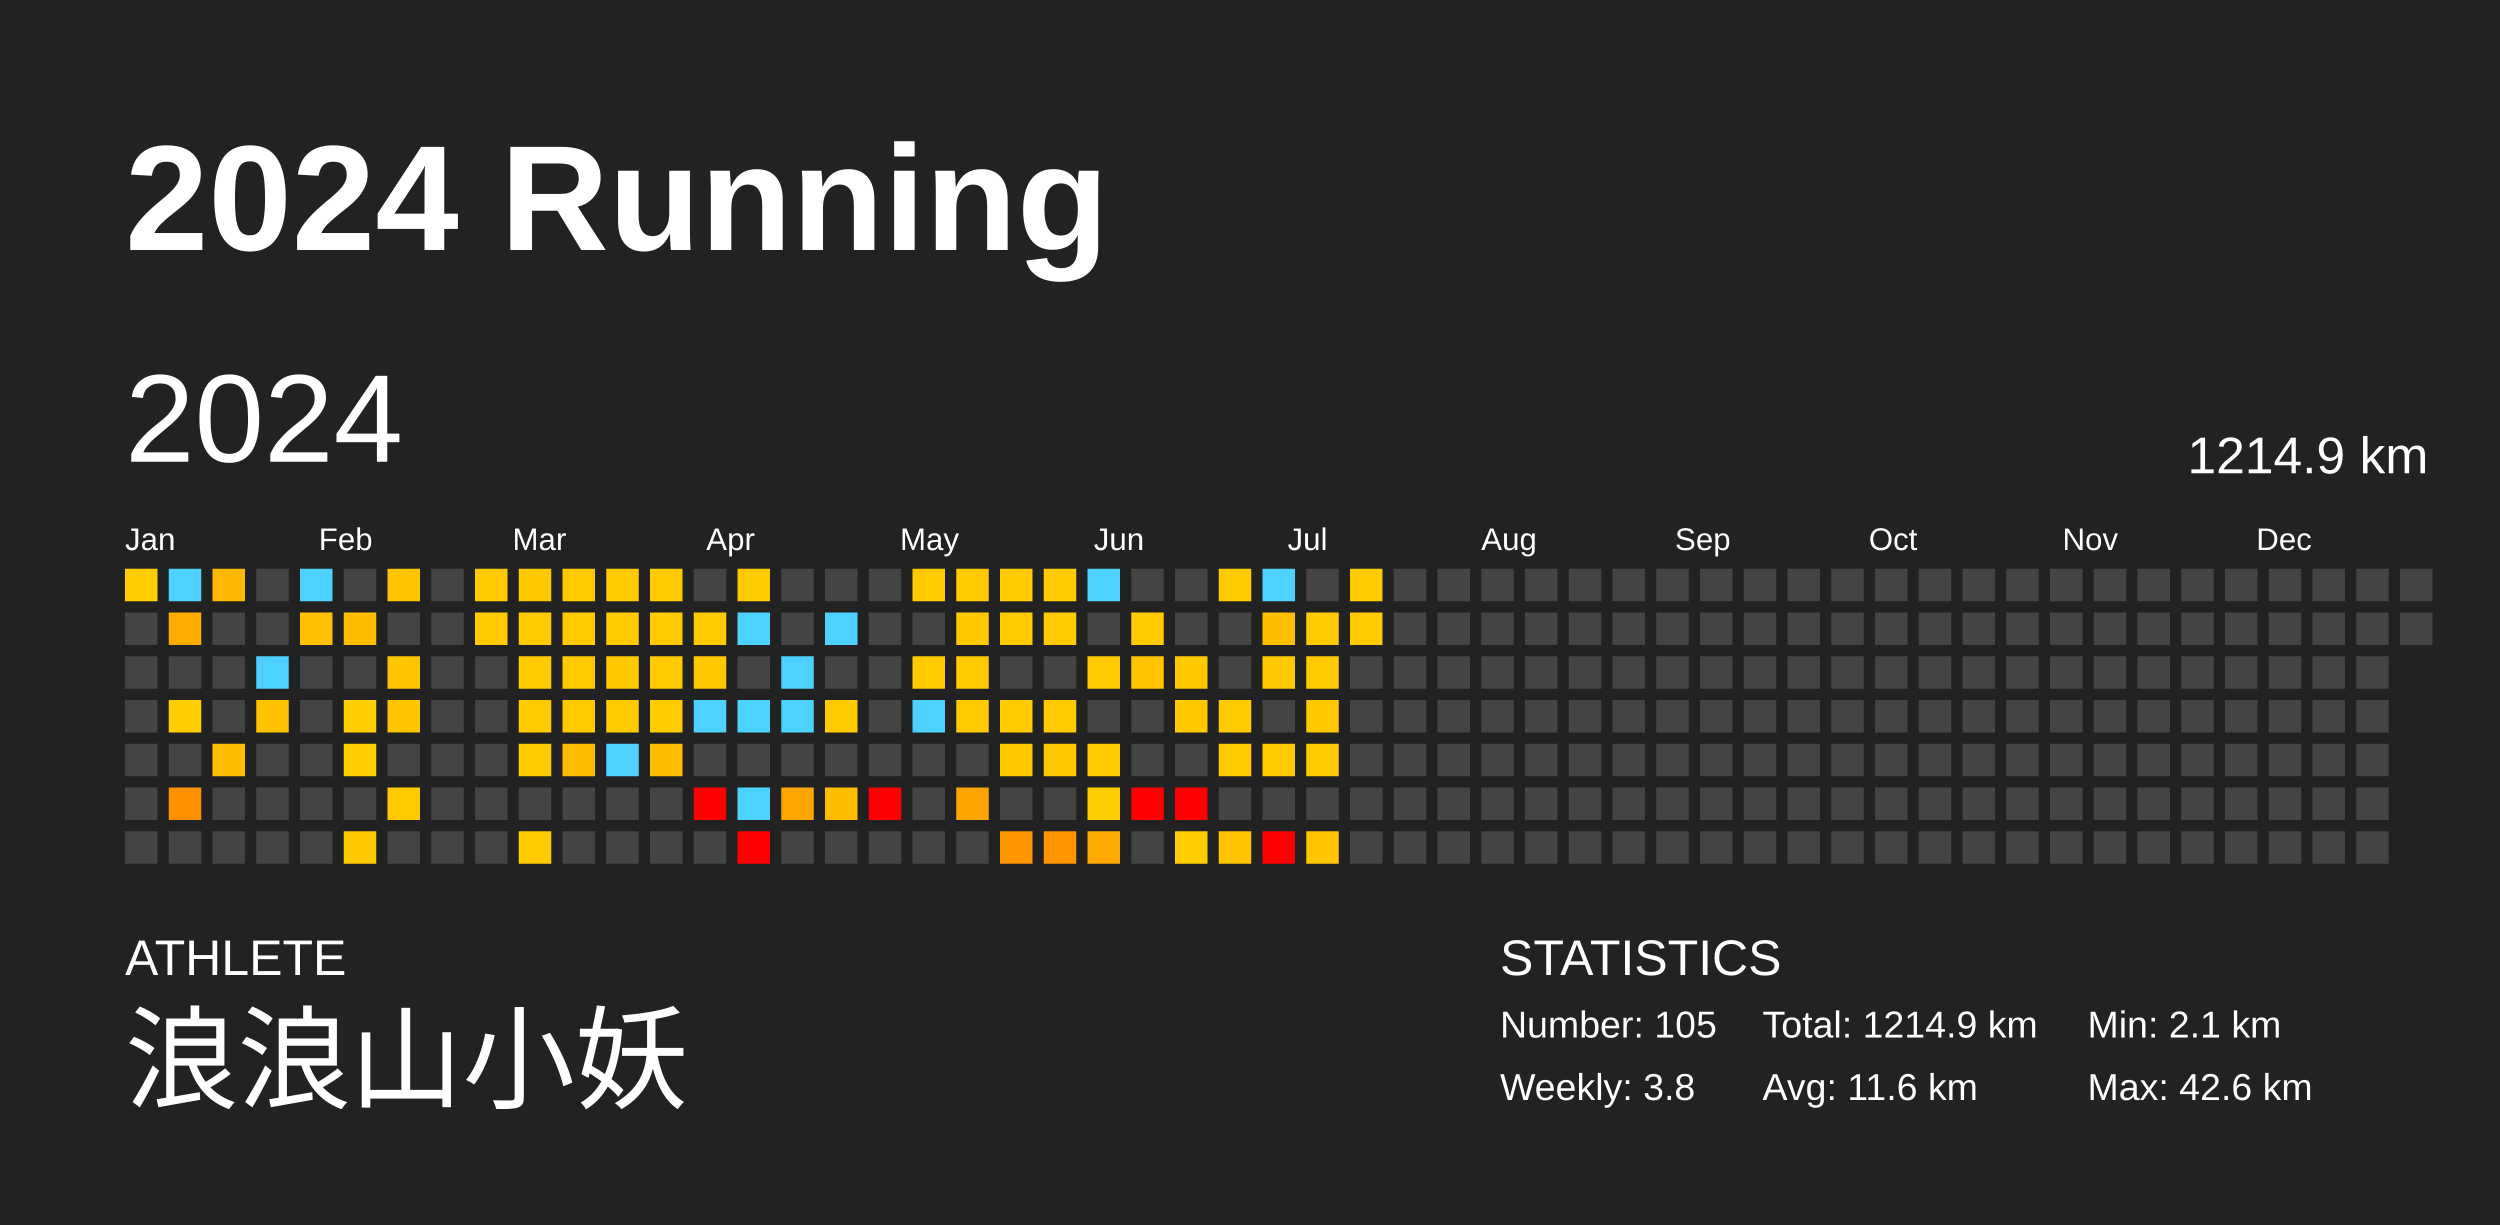
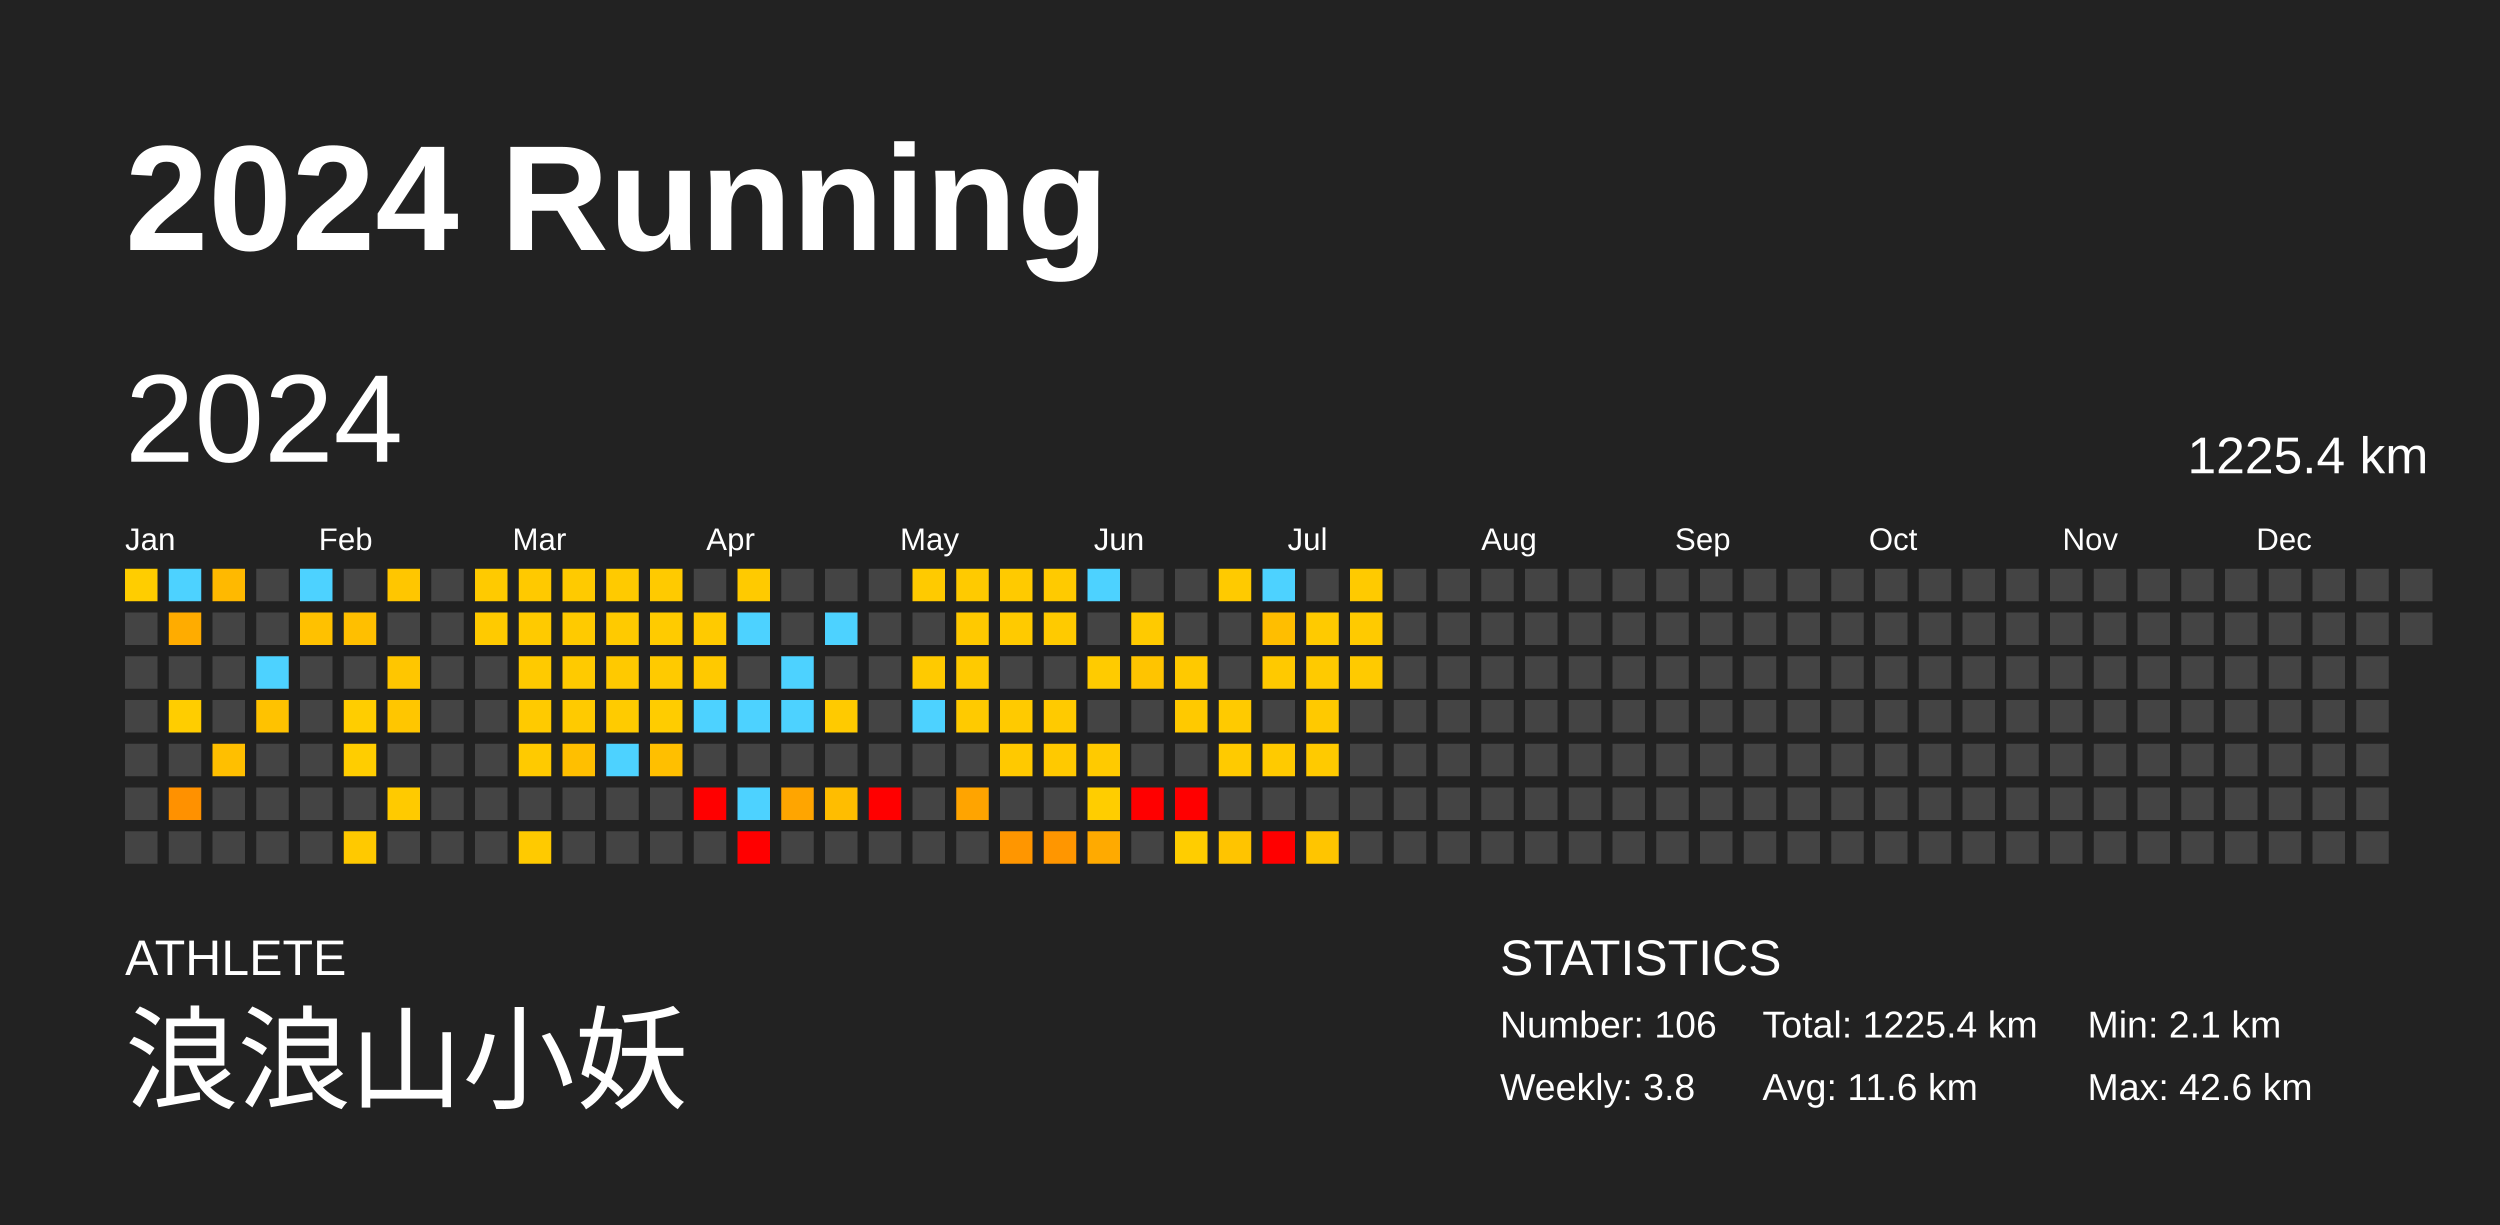
<svg xmlns="http://www.w3.org/2000/svg" baseProfile="full" height="98mm" version="1.1" viewBox="0,0,200,98" width="200mm">
  <defs />
  <rect fill="#222222" height="98" width="200" x="0" y="0" />
  <text fill="#FFFFFF" style="font-size:12px; font-family:Arial; font-weight:bold;" x="10" y="20">2024 Running</text>
  <text fill="#FFFFFF" style="font-size:4px; font-family:Arial" x="10" y="78">ATHLETE</text>
  <text fill="#FFFFFF" style="font-size:9px; font-family:Arial" x="10" y="88">浪浪山小妖</text>
  <text fill="#FFFFFF" style="font-size:4px; font-family:Arial" x="120" y="78">STATISTICS</text>
-   <text fill="#FFFFFF" style="font-size:3px; font-family:Arial" x="120" y="83">Number: 105</text>
+   <text fill="#FFFFFF" style="font-size:3px; font-family:Arial" x="120" y="83">Number: 106</text>
  <text fill="#FFFFFF" style="font-size:3px; font-family:Arial" x="120" y="88">Weekly: 3.8</text>
-   <text fill="#FFFFFF" style="font-size:3px; font-family:Arial" x="141" y="83">Total: 1214.9 km</text>
+   <text fill="#FFFFFF" style="font-size:3px; font-family:Arial" x="141" y="83">Total: 1225.4 km</text>
  <text fill="#FFFFFF" style="font-size:3px; font-family:Arial" x="141" y="88">Avg: 11.6 km</text>
  <text fill="#FFFFFF" style="font-size:3px; font-family:Arial" x="167" y="83">Min: 2.1 km</text>
  <text fill="#FFFFFF" style="font-size:3px; font-family:Arial" x="167" y="88">Max: 42.6 km</text>
  <text dominant-baseline="hanging" fill="#FFFFFF" style="font-size:10.0px; font-family:Arial;" x="10" y="30">2024</text>
-   <text dominant-baseline="hanging" fill="#FFFFFF" style="font-size:4.125px; font-family:Arial;" x="175" y="35">1214.9 km</text>
+   <text dominant-baseline="hanging" fill="#FFFFFF" style="font-size:4.125px; font-family:Arial;" x="175" y="35">1225.4 km</text>
  <text fill="#FFFFFF" style="font-size:2.5px; font-family:Arial" x="10.0" y="44">Jan</text>
  <text fill="#FFFFFF" style="font-size:2.5px; font-family:Arial" x="25.5" y="44">Feb</text>
  <text fill="#FFFFFF" style="font-size:2.5px; font-family:Arial" x="41.0" y="44">Mar</text>
  <text fill="#FFFFFF" style="font-size:2.5px; font-family:Arial" x="56.5" y="44">Apr</text>
  <text fill="#FFFFFF" style="font-size:2.5px; font-family:Arial" x="72.0" y="44">May</text>
  <text fill="#FFFFFF" style="font-size:2.5px; font-family:Arial" x="87.5" y="44">Jun</text>
  <text fill="#FFFFFF" style="font-size:2.5px; font-family:Arial" x="103.0" y="44">Jul</text>
  <text fill="#FFFFFF" style="font-size:2.5px; font-family:Arial" x="118.5" y="44">Aug</text>
  <text fill="#FFFFFF" style="font-size:2.5px; font-family:Arial" x="134.0" y="44">Sep</text>
  <text fill="#FFFFFF" style="font-size:2.5px; font-family:Arial" x="149.5" y="44">Oct</text>
  <text fill="#FFFFFF" style="font-size:2.5px; font-family:Arial" x="165.0" y="44">Nov</text>
  <text fill="#FFFFFF" style="font-size:2.5px; font-family:Arial" x="180.5" y="44">Dec</text>
  <rect fill="#ffcd00" height="2.6" width="2.6" x="10.0" y="45.5" />
  <rect fill="#444444" height="2.6" width="2.6" x="10.0" y="49.0" />
  <rect fill="#444444" height="2.6" width="2.6" x="10.0" y="52.5" />
  <rect fill="#444444" height="2.6" width="2.6" x="10.0" y="56.0" />
  <rect fill="#444444" height="2.6" width="2.6" x="10.0" y="59.5" />
  <rect fill="#444444" height="2.6" width="2.6" x="10.0" y="63.0" />
  <rect fill="#444444" height="2.6" width="2.6" x="10.0" y="66.5" />
  <rect fill="#4dd2ff" height="2.6" width="2.6" x="13.5" y="45.5" />
  <rect fill="#ffac00" height="2.6" width="2.6" x="13.5" y="49.0" />
  <rect fill="#444444" height="2.6" width="2.6" x="13.5" y="52.5" />
  <rect fill="#ffcd00" height="2.6" width="2.6" x="13.5" y="56.0" />
  <rect fill="#444444" height="2.6" width="2.6" x="13.5" y="59.5" />
  <rect fill="#ff9100" height="2.6" width="2.6" x="13.5" y="63.0" />
  <rect fill="#444444" height="2.6" width="2.6" x="13.5" y="66.5" />
  <rect fill="#ffb900" height="2.6" width="2.6" x="17.0" y="45.5" />
  <rect fill="#444444" height="2.6" width="2.6" x="17.0" y="49.0" />
  <rect fill="#444444" height="2.6" width="2.6" x="17.0" y="52.5" />
  <rect fill="#444444" height="2.6" width="2.6" x="17.0" y="56.0" />
  <rect fill="#ffbf00" height="2.6" width="2.6" x="17.0" y="59.5" />
  <rect fill="#444444" height="2.6" width="2.6" x="17.0" y="63.0" />
  <rect fill="#444444" height="2.6" width="2.6" x="17.0" y="66.5" />
  <rect fill="#444444" height="2.6" width="2.6" x="20.5" y="45.5" />
  <rect fill="#444444" height="2.6" width="2.6" x="20.5" y="49.0" />
  <rect fill="#4dd2ff" height="2.6" width="2.6" x="20.5" y="52.5" />
  <rect fill="#ffc200" height="2.6" width="2.6" x="20.5" y="56.0" />
  <rect fill="#444444" height="2.6" width="2.6" x="20.5" y="59.5" />
  <rect fill="#444444" height="2.6" width="2.6" x="20.5" y="63.0" />
  <rect fill="#444444" height="2.6" width="2.6" x="20.5" y="66.5" />
  <rect fill="#4dd2ff" height="2.6" width="2.6" x="24.0" y="45.5" />
  <rect fill="#ffc100" height="2.6" width="2.6" x="24.0" y="49.0" />
  <rect fill="#444444" height="2.6" width="2.6" x="24.0" y="52.5" />
  <rect fill="#444444" height="2.6" width="2.6" x="24.0" y="56.0" />
  <rect fill="#444444" height="2.6" width="2.6" x="24.0" y="59.5" />
  <rect fill="#444444" height="2.6" width="2.6" x="24.0" y="63.0" />
  <rect fill="#444444" height="2.6" width="2.6" x="24.0" y="66.5" />
  <rect fill="#444444" height="2.6" width="2.6" x="27.5" y="45.5" />
  <rect fill="#ffbf00" height="2.6" width="2.6" x="27.5" y="49.0" />
  <rect fill="#444444" height="2.6" width="2.6" x="27.5" y="52.5" />
  <rect fill="#ffcd00" height="2.6" width="2.6" x="27.5" y="56.0" />
  <rect fill="#ffcd00" height="2.6" width="2.6" x="27.5" y="59.5" />
  <rect fill="#444444" height="2.6" width="2.6" x="27.5" y="63.0" />
  <rect fill="#ffc900" height="2.6" width="2.6" x="27.5" y="66.5" />
  <rect fill="#ffc600" height="2.6" width="2.6" x="31.0" y="45.5" />
  <rect fill="#444444" height="2.6" width="2.6" x="31.0" y="49.0" />
  <rect fill="#ffc600" height="2.6" width="2.6" x="31.0" y="52.5" />
  <rect fill="#ffc600" height="2.6" width="2.6" x="31.0" y="56.0" />
  <rect fill="#444444" height="2.6" width="2.6" x="31.0" y="59.5" />
  <rect fill="#ffca00" height="2.6" width="2.6" x="31.0" y="63.0" />
  <rect fill="#444444" height="2.6" width="2.6" x="31.0" y="66.5" />
  <rect fill="#444444" height="2.6" width="2.6" x="34.5" y="45.5" />
  <rect fill="#444444" height="2.6" width="2.6" x="34.5" y="49.0" />
  <rect fill="#444444" height="2.6" width="2.6" x="34.5" y="52.5" />
  <rect fill="#444444" height="2.6" width="2.6" x="34.5" y="56.0" />
  <rect fill="#444444" height="2.6" width="2.6" x="34.5" y="59.5" />
  <rect fill="#444444" height="2.6" width="2.6" x="34.5" y="63.0" />
  <rect fill="#444444" height="2.6" width="2.6" x="34.5" y="66.5" />
  <rect fill="#ffca00" height="2.6" width="2.6" x="38.0" y="45.5" />
  <rect fill="#ffca00" height="2.6" width="2.6" x="38.0" y="49.0" />
  <rect fill="#444444" height="2.6" width="2.6" x="38.0" y="52.5" />
  <rect fill="#444444" height="2.6" width="2.6" x="38.0" y="56.0" />
  <rect fill="#444444" height="2.6" width="2.6" x="38.0" y="59.5" />
  <rect fill="#444444" height="2.6" width="2.6" x="38.0" y="63.0" />
  <rect fill="#444444" height="2.6" width="2.6" x="38.0" y="66.5" />
  <rect fill="#ffc900" height="2.6" width="2.6" x="41.5" y="45.5" />
  <rect fill="#ffca00" height="2.6" width="2.6" x="41.5" y="49.0" />
  <rect fill="#ffca00" height="2.6" width="2.6" x="41.5" y="52.5" />
  <rect fill="#ffca00" height="2.6" width="2.6" x="41.5" y="56.0" />
  <rect fill="#ffca00" height="2.6" width="2.6" x="41.5" y="59.5" />
  <rect fill="#444444" height="2.6" width="2.6" x="41.5" y="63.0" />
  <rect fill="#ffca00" height="2.6" width="2.6" x="41.5" y="66.5" />
  <rect fill="#ffca00" height="2.6" width="2.6" x="45.0" y="45.5" />
  <rect fill="#ffca00" height="2.6" width="2.6" x="45.0" y="49.0" />
  <rect fill="#ffca00" height="2.6" width="2.6" x="45.0" y="52.5" />
  <rect fill="#ffca00" height="2.6" width="2.6" x="45.0" y="56.0" />
  <rect fill="#ffbf00" height="2.6" width="2.6" x="45.0" y="59.5" />
  <rect fill="#444444" height="2.6" width="2.6" x="45.0" y="63.0" />
  <rect fill="#444444" height="2.6" width="2.6" x="45.0" y="66.5" />
  <rect fill="#ffca00" height="2.6" width="2.6" x="48.5" y="45.5" />
  <rect fill="#ffca00" height="2.6" width="2.6" x="48.5" y="49.0" />
  <rect fill="#ffc900" height="2.6" width="2.6" x="48.5" y="52.5" />
  <rect fill="#ffcb00" height="2.6" width="2.6" x="48.5" y="56.0" />
  <rect fill="#4dd2ff" height="2.6" width="2.6" x="48.5" y="59.5" />
  <rect fill="#444444" height="2.6" width="2.6" x="48.5" y="63.0" />
  <rect fill="#444444" height="2.6" width="2.6" x="48.5" y="66.5" />
  <rect fill="#ffca00" height="2.6" width="2.6" x="52.0" y="45.5" />
  <rect fill="#ffcb00" height="2.6" width="2.6" x="52.0" y="49.0" />
  <rect fill="#ffca00" height="2.6" width="2.6" x="52.0" y="52.5" />
  <rect fill="#ffcc00" height="2.6" width="2.6" x="52.0" y="56.0" />
  <rect fill="#ffbf00" height="2.6" width="2.6" x="52.0" y="59.5" />
  <rect fill="#444444" height="2.6" width="2.6" x="52.0" y="63.0" />
  <rect fill="#444444" height="2.6" width="2.6" x="52.0" y="66.5" />
  <rect fill="#444444" height="2.6" width="2.6" x="55.5" y="45.5" />
  <rect fill="#ffca00" height="2.6" width="2.6" x="55.5" y="49.0" />
  <rect fill="#ffc900" height="2.6" width="2.6" x="55.5" y="52.5" />
  <rect fill="#4dd2ff" height="2.6" width="2.6" x="55.5" y="56.0" />
  <rect fill="#444444" height="2.6" width="2.6" x="55.5" y="59.5" />
  <rect fill="red" height="2.6" width="2.6" x="55.5" y="63.0" />
  <rect fill="#444444" height="2.6" width="2.6" x="55.5" y="66.5" />
  <rect fill="#ffca00" height="2.6" width="2.6" x="59.0" y="45.5" />
  <rect fill="#4dd2ff" height="2.6" width="2.6" x="59.0" y="49.0" />
  <rect fill="#444444" height="2.6" width="2.6" x="59.0" y="52.5" />
  <rect fill="#4dd2ff" height="2.6" width="2.6" x="59.0" y="56.0" />
  <rect fill="#444444" height="2.6" width="2.6" x="59.0" y="59.5" />
  <rect fill="#4dd2ff" height="2.6" width="2.6" x="59.0" y="63.0" />
  <rect fill="red" height="2.6" width="2.6" x="59.0" y="66.5" />
  <rect fill="#444444" height="2.6" width="2.6" x="62.5" y="45.5" />
  <rect fill="#444444" height="2.6" width="2.6" x="62.5" y="49.0" />
  <rect fill="#4dd2ff" height="2.6" width="2.6" x="62.5" y="52.5" />
  <rect fill="#4dd2ff" height="2.6" width="2.6" x="62.5" y="56.0" />
  <rect fill="#444444" height="2.6" width="2.6" x="62.5" y="59.5" />
  <rect fill="#ffa500" height="2.6" width="2.6" x="62.5" y="63.0" />
  <rect fill="#444444" height="2.6" width="2.6" x="62.5" y="66.5" />
  <rect fill="#444444" height="2.6" width="2.6" x="66.0" y="45.5" />
  <rect fill="#4dd2ff" height="2.6" width="2.6" x="66.0" y="49.0" />
  <rect fill="#444444" height="2.6" width="2.6" x="66.0" y="52.5" />
  <rect fill="#ffca00" height="2.6" width="2.6" x="66.0" y="56.0" />
  <rect fill="#444444" height="2.6" width="2.6" x="66.0" y="59.5" />
  <rect fill="#ffbd00" height="2.6" width="2.6" x="66.0" y="63.0" />
  <rect fill="#444444" height="2.6" width="2.6" x="66.0" y="66.5" />
  <rect fill="#444444" height="2.6" width="2.6" x="69.5" y="45.5" />
  <rect fill="#444444" height="2.6" width="2.6" x="69.5" y="49.0" />
  <rect fill="#444444" height="2.6" width="2.6" x="69.5" y="52.5" />
  <rect fill="#444444" height="2.6" width="2.6" x="69.5" y="56.0" />
  <rect fill="#444444" height="2.6" width="2.6" x="69.5" y="59.5" />
  <rect fill="red" height="2.6" width="2.6" x="69.5" y="63.0" />
  <rect fill="#444444" height="2.6" width="2.6" x="69.5" y="66.5" />
  <rect fill="#ffca00" height="2.6" width="2.6" x="73.0" y="45.5" />
  <rect fill="#444444" height="2.6" width="2.6" x="73.0" y="49.0" />
  <rect fill="#ffca00" height="2.6" width="2.6" x="73.0" y="52.5" />
  <rect fill="#4dd2ff" height="2.6" width="2.6" x="73.0" y="56.0" />
  <rect fill="#444444" height="2.6" width="2.6" x="73.0" y="59.5" />
  <rect fill="#444444" height="2.6" width="2.6" x="73.0" y="63.0" />
  <rect fill="#444444" height="2.6" width="2.6" x="73.0" y="66.5" />
  <rect fill="#ffca00" height="2.6" width="2.6" x="76.5" y="45.5" />
  <rect fill="#ffc900" height="2.6" width="2.6" x="76.5" y="49.0" />
  <rect fill="#ffca00" height="2.6" width="2.6" x="76.5" y="52.5" />
  <rect fill="#ffca00" height="2.6" width="2.6" x="76.5" y="56.0" />
  <rect fill="#444444" height="2.6" width="2.6" x="76.5" y="59.5" />
  <rect fill="#ffa400" height="2.6" width="2.6" x="76.5" y="63.0" />
  <rect fill="#444444" height="2.6" width="2.6" x="76.5" y="66.5" />
  <rect fill="#ffca00" height="2.6" width="2.6" x="80.0" y="45.5" />
  <rect fill="#ffca00" height="2.6" width="2.6" x="80.0" y="49.0" />
  <rect fill="#444444" height="2.6" width="2.6" x="80.0" y="52.5" />
  <rect fill="#ffca00" height="2.6" width="2.6" x="80.0" y="56.0" />
  <rect fill="#ffc900" height="2.6" width="2.6" x="80.0" y="59.5" />
  <rect fill="#444444" height="2.6" width="2.6" x="80.0" y="63.0" />
  <rect fill="#ff9600" height="2.6" width="2.6" x="80.0" y="66.5" />
  <rect fill="#ffca00" height="2.6" width="2.6" x="83.5" y="45.5" />
  <rect fill="#ffca00" height="2.6" width="2.6" x="83.5" y="49.0" />
  <rect fill="#444444" height="2.6" width="2.6" x="83.5" y="52.5" />
  <rect fill="#ffca00" height="2.6" width="2.6" x="83.5" y="56.0" />
  <rect fill="#ffc900" height="2.6" width="2.6" x="83.5" y="59.5" />
  <rect fill="#444444" height="2.6" width="2.6" x="83.5" y="63.0" />
  <rect fill="#ff9600" height="2.6" width="2.6" x="83.5" y="66.5" />
  <rect fill="#4dd2ff" height="2.6" width="2.6" x="87.0" y="45.5" />
  <rect fill="#444444" height="2.6" width="2.6" x="87.0" y="49.0" />
  <rect fill="#ffcb00" height="2.6" width="2.6" x="87.0" y="52.5" />
  <rect fill="#444444" height="2.6" width="2.6" x="87.0" y="56.0" />
  <rect fill="#ffca00" height="2.6" width="2.6" x="87.0" y="59.5" />
  <rect fill="#ffcd00" height="2.6" width="2.6" x="87.0" y="63.0" />
  <rect fill="#ffaa00" height="2.6" width="2.6" x="87.0" y="66.5" />
  <rect fill="#444444" height="2.6" width="2.6" x="90.5" y="45.5" />
  <rect fill="#ffca00" height="2.6" width="2.6" x="90.5" y="49.0" />
  <rect fill="#ffc400" height="2.6" width="2.6" x="90.5" y="52.5" />
  <rect fill="#444444" height="2.6" width="2.6" x="90.5" y="56.0" />
  <rect fill="#444444" height="2.6" width="2.6" x="90.5" y="59.5" />
  <rect fill="red" height="2.6" width="2.6" x="90.5" y="63.0" />
  <rect fill="#444444" height="2.6" width="2.6" x="90.5" y="66.5" />
  <rect fill="#444444" height="2.6" width="2.6" x="94.0" y="45.5" />
  <rect fill="#444444" height="2.6" width="2.6" x="94.0" y="49.0" />
  <rect fill="#ffc900" height="2.6" width="2.6" x="94.0" y="52.5" />
  <rect fill="#ffc900" height="2.6" width="2.6" x="94.0" y="56.0" />
  <rect fill="#444444" height="2.6" width="2.6" x="94.0" y="59.5" />
  <rect fill="red" height="2.6" width="2.6" x="94.0" y="63.0" />
  <rect fill="#ffcd00" height="2.6" width="2.6" x="94.0" y="66.5" />
  <rect fill="#ffca00" height="2.6" width="2.6" x="97.5" y="45.5" />
  <rect fill="#444444" height="2.6" width="2.6" x="97.5" y="49.0" />
  <rect fill="#444444" height="2.6" width="2.6" x="97.5" y="52.5" />
  <rect fill="#ffca00" height="2.6" width="2.6" x="97.5" y="56.0" />
  <rect fill="#ffca00" height="2.6" width="2.6" x="97.5" y="59.5" />
  <rect fill="#444444" height="2.6" width="2.6" x="97.5" y="63.0" />
  <rect fill="#ffc400" height="2.6" width="2.6" x="97.5" y="66.5" />
  <rect fill="#4dd2ff" height="2.6" width="2.6" x="101.0" y="45.5" />
  <rect fill="#ffbe00" height="2.6" width="2.6" x="101.0" y="49.0" />
  <rect fill="#ffc900" height="2.6" width="2.6" x="101.0" y="52.5" />
  <rect fill="#444444" height="2.6" width="2.6" x="101.0" y="56.0" />
  <rect fill="#ffca00" height="2.6" width="2.6" x="101.0" y="59.5" />
  <rect fill="#444444" height="2.6" width="2.6" x="101.0" y="63.0" />
  <rect fill="red" height="2.6" width="2.6" x="101.0" y="66.5" />
  <rect fill="#444444" height="2.6" width="2.6" x="104.5" y="45.5" />
  <rect fill="#ffca00" height="2.6" width="2.6" x="104.5" y="49.0" />
  <rect fill="#ffca00" height="2.6" width="2.6" x="104.5" y="52.5" />
  <rect fill="#ffc900" height="2.6" width="2.6" x="104.5" y="56.0" />
  <rect fill="#ffca00" height="2.6" width="2.6" x="104.5" y="59.5" />
  <rect fill="#444444" height="2.6" width="2.6" x="104.5" y="63.0" />
  <rect fill="#ffc500" height="2.6" width="2.6" x="104.5" y="66.5" />
  <rect fill="#ffca00" height="2.6" width="2.6" x="108.0" y="45.5" />
  <rect fill="#ffca00" height="2.6" width="2.6" x="108.0" y="49.0" />
-   <rect fill="#444444" height="2.6" width="2.6" x="108.0" y="52.5" />
+   <rect fill="#ffca00" height="2.6" width="2.6" x="108.0" y="52.5" />
  <rect fill="#444444" height="2.6" width="2.6" x="108.0" y="56.0" />
  <rect fill="#444444" height="2.6" width="2.6" x="108.0" y="59.5" />
  <rect fill="#444444" height="2.6" width="2.6" x="108.0" y="63.0" />
  <rect fill="#444444" height="2.6" width="2.6" x="108.0" y="66.5" />
  <rect fill="#444444" height="2.6" width="2.6" x="111.5" y="45.5" />
  <rect fill="#444444" height="2.6" width="2.6" x="111.5" y="49.0" />
  <rect fill="#444444" height="2.6" width="2.6" x="111.5" y="52.5" />
  <rect fill="#444444" height="2.6" width="2.6" x="111.5" y="56.0" />
  <rect fill="#444444" height="2.6" width="2.6" x="111.5" y="59.5" />
  <rect fill="#444444" height="2.6" width="2.6" x="111.5" y="63.0" />
  <rect fill="#444444" height="2.6" width="2.6" x="111.5" y="66.5" />
  <rect fill="#444444" height="2.6" width="2.6" x="115.0" y="45.5" />
  <rect fill="#444444" height="2.6" width="2.6" x="115.0" y="49.0" />
  <rect fill="#444444" height="2.6" width="2.6" x="115.0" y="52.5" />
  <rect fill="#444444" height="2.6" width="2.6" x="115.0" y="56.0" />
  <rect fill="#444444" height="2.6" width="2.6" x="115.0" y="59.5" />
  <rect fill="#444444" height="2.6" width="2.6" x="115.0" y="63.0" />
  <rect fill="#444444" height="2.6" width="2.6" x="115.0" y="66.5" />
  <rect fill="#444444" height="2.6" width="2.6" x="118.5" y="45.5" />
  <rect fill="#444444" height="2.6" width="2.6" x="118.5" y="49.0" />
  <rect fill="#444444" height="2.6" width="2.6" x="118.5" y="52.5" />
  <rect fill="#444444" height="2.6" width="2.6" x="118.5" y="56.0" />
  <rect fill="#444444" height="2.6" width="2.6" x="118.5" y="59.5" />
  <rect fill="#444444" height="2.6" width="2.6" x="118.5" y="63.0" />
  <rect fill="#444444" height="2.6" width="2.6" x="118.5" y="66.5" />
  <rect fill="#444444" height="2.6" width="2.6" x="122.0" y="45.5" />
  <rect fill="#444444" height="2.6" width="2.6" x="122.0" y="49.0" />
  <rect fill="#444444" height="2.6" width="2.6" x="122.0" y="52.5" />
  <rect fill="#444444" height="2.6" width="2.6" x="122.0" y="56.0" />
  <rect fill="#444444" height="2.6" width="2.6" x="122.0" y="59.5" />
  <rect fill="#444444" height="2.6" width="2.6" x="122.0" y="63.0" />
  <rect fill="#444444" height="2.6" width="2.6" x="122.0" y="66.5" />
  <rect fill="#444444" height="2.6" width="2.6" x="125.5" y="45.5" />
  <rect fill="#444444" height="2.6" width="2.6" x="125.5" y="49.0" />
  <rect fill="#444444" height="2.6" width="2.6" x="125.5" y="52.5" />
  <rect fill="#444444" height="2.6" width="2.6" x="125.5" y="56.0" />
  <rect fill="#444444" height="2.6" width="2.6" x="125.5" y="59.5" />
  <rect fill="#444444" height="2.6" width="2.6" x="125.5" y="63.0" />
  <rect fill="#444444" height="2.6" width="2.6" x="125.5" y="66.5" />
  <rect fill="#444444" height="2.6" width="2.6" x="129.0" y="45.5" />
  <rect fill="#444444" height="2.6" width="2.6" x="129.0" y="49.0" />
  <rect fill="#444444" height="2.6" width="2.6" x="129.0" y="52.5" />
  <rect fill="#444444" height="2.6" width="2.6" x="129.0" y="56.0" />
  <rect fill="#444444" height="2.6" width="2.6" x="129.0" y="59.5" />
  <rect fill="#444444" height="2.6" width="2.6" x="129.0" y="63.0" />
  <rect fill="#444444" height="2.6" width="2.6" x="129.0" y="66.5" />
  <rect fill="#444444" height="2.6" width="2.6" x="132.5" y="45.5" />
  <rect fill="#444444" height="2.6" width="2.6" x="132.5" y="49.0" />
  <rect fill="#444444" height="2.6" width="2.6" x="132.5" y="52.5" />
  <rect fill="#444444" height="2.6" width="2.6" x="132.5" y="56.0" />
  <rect fill="#444444" height="2.6" width="2.6" x="132.5" y="59.5" />
  <rect fill="#444444" height="2.6" width="2.6" x="132.5" y="63.0" />
  <rect fill="#444444" height="2.6" width="2.6" x="132.5" y="66.5" />
  <rect fill="#444444" height="2.6" width="2.6" x="136.0" y="45.5" />
  <rect fill="#444444" height="2.6" width="2.6" x="136.0" y="49.0" />
  <rect fill="#444444" height="2.6" width="2.6" x="136.0" y="52.5" />
  <rect fill="#444444" height="2.6" width="2.6" x="136.0" y="56.0" />
  <rect fill="#444444" height="2.6" width="2.6" x="136.0" y="59.5" />
  <rect fill="#444444" height="2.6" width="2.6" x="136.0" y="63.0" />
  <rect fill="#444444" height="2.6" width="2.6" x="136.0" y="66.5" />
  <rect fill="#444444" height="2.6" width="2.6" x="139.5" y="45.5" />
  <rect fill="#444444" height="2.6" width="2.6" x="139.5" y="49.0" />
  <rect fill="#444444" height="2.6" width="2.6" x="139.5" y="52.5" />
  <rect fill="#444444" height="2.6" width="2.6" x="139.5" y="56.0" />
  <rect fill="#444444" height="2.6" width="2.6" x="139.5" y="59.5" />
  <rect fill="#444444" height="2.6" width="2.6" x="139.5" y="63.0" />
  <rect fill="#444444" height="2.6" width="2.6" x="139.5" y="66.5" />
  <rect fill="#444444" height="2.6" width="2.6" x="143.0" y="45.5" />
  <rect fill="#444444" height="2.6" width="2.6" x="143.0" y="49.0" />
  <rect fill="#444444" height="2.6" width="2.6" x="143.0" y="52.5" />
  <rect fill="#444444" height="2.6" width="2.6" x="143.0" y="56.0" />
  <rect fill="#444444" height="2.6" width="2.6" x="143.0" y="59.5" />
  <rect fill="#444444" height="2.6" width="2.6" x="143.0" y="63.0" />
  <rect fill="#444444" height="2.6" width="2.6" x="143.0" y="66.5" />
  <rect fill="#444444" height="2.6" width="2.6" x="146.5" y="45.5" />
  <rect fill="#444444" height="2.6" width="2.6" x="146.5" y="49.0" />
  <rect fill="#444444" height="2.6" width="2.6" x="146.5" y="52.5" />
  <rect fill="#444444" height="2.6" width="2.6" x="146.5" y="56.0" />
  <rect fill="#444444" height="2.6" width="2.6" x="146.5" y="59.5" />
  <rect fill="#444444" height="2.6" width="2.6" x="146.5" y="63.0" />
  <rect fill="#444444" height="2.6" width="2.6" x="146.5" y="66.5" />
  <rect fill="#444444" height="2.6" width="2.6" x="150.0" y="45.5" />
  <rect fill="#444444" height="2.6" width="2.6" x="150.0" y="49.0" />
  <rect fill="#444444" height="2.6" width="2.6" x="150.0" y="52.5" />
  <rect fill="#444444" height="2.6" width="2.6" x="150.0" y="56.0" />
  <rect fill="#444444" height="2.6" width="2.6" x="150.0" y="59.5" />
  <rect fill="#444444" height="2.6" width="2.6" x="150.0" y="63.0" />
  <rect fill="#444444" height="2.6" width="2.6" x="150.0" y="66.5" />
  <rect fill="#444444" height="2.6" width="2.6" x="153.5" y="45.5" />
  <rect fill="#444444" height="2.6" width="2.6" x="153.5" y="49.0" />
  <rect fill="#444444" height="2.6" width="2.6" x="153.5" y="52.5" />
  <rect fill="#444444" height="2.6" width="2.6" x="153.5" y="56.0" />
  <rect fill="#444444" height="2.6" width="2.6" x="153.5" y="59.5" />
  <rect fill="#444444" height="2.6" width="2.6" x="153.5" y="63.0" />
  <rect fill="#444444" height="2.6" width="2.6" x="153.5" y="66.5" />
  <rect fill="#444444" height="2.6" width="2.6" x="157.0" y="45.5" />
  <rect fill="#444444" height="2.6" width="2.6" x="157.0" y="49.0" />
  <rect fill="#444444" height="2.6" width="2.6" x="157.0" y="52.5" />
  <rect fill="#444444" height="2.6" width="2.6" x="157.0" y="56.0" />
  <rect fill="#444444" height="2.6" width="2.6" x="157.0" y="59.5" />
  <rect fill="#444444" height="2.6" width="2.6" x="157.0" y="63.0" />
  <rect fill="#444444" height="2.6" width="2.6" x="157.0" y="66.5" />
  <rect fill="#444444" height="2.6" width="2.6" x="160.5" y="45.5" />
  <rect fill="#444444" height="2.6" width="2.6" x="160.5" y="49.0" />
  <rect fill="#444444" height="2.6" width="2.6" x="160.5" y="52.5" />
  <rect fill="#444444" height="2.6" width="2.6" x="160.5" y="56.0" />
  <rect fill="#444444" height="2.6" width="2.6" x="160.5" y="59.5" />
  <rect fill="#444444" height="2.6" width="2.6" x="160.5" y="63.0" />
  <rect fill="#444444" height="2.6" width="2.6" x="160.5" y="66.5" />
  <rect fill="#444444" height="2.6" width="2.6" x="164.0" y="45.5" />
  <rect fill="#444444" height="2.6" width="2.6" x="164.0" y="49.0" />
  <rect fill="#444444" height="2.6" width="2.6" x="164.0" y="52.5" />
  <rect fill="#444444" height="2.6" width="2.6" x="164.0" y="56.0" />
  <rect fill="#444444" height="2.6" width="2.6" x="164.0" y="59.5" />
  <rect fill="#444444" height="2.6" width="2.6" x="164.0" y="63.0" />
  <rect fill="#444444" height="2.6" width="2.6" x="164.0" y="66.5" />
  <rect fill="#444444" height="2.6" width="2.6" x="167.5" y="45.5" />
  <rect fill="#444444" height="2.6" width="2.6" x="167.5" y="49.0" />
  <rect fill="#444444" height="2.6" width="2.6" x="167.5" y="52.5" />
  <rect fill="#444444" height="2.6" width="2.6" x="167.5" y="56.0" />
  <rect fill="#444444" height="2.6" width="2.6" x="167.5" y="59.5" />
  <rect fill="#444444" height="2.6" width="2.6" x="167.5" y="63.0" />
  <rect fill="#444444" height="2.6" width="2.6" x="167.5" y="66.5" />
  <rect fill="#444444" height="2.6" width="2.6" x="171.0" y="45.5" />
  <rect fill="#444444" height="2.6" width="2.6" x="171.0" y="49.0" />
  <rect fill="#444444" height="2.6" width="2.6" x="171.0" y="52.5" />
  <rect fill="#444444" height="2.6" width="2.6" x="171.0" y="56.0" />
  <rect fill="#444444" height="2.6" width="2.6" x="171.0" y="59.5" />
  <rect fill="#444444" height="2.6" width="2.6" x="171.0" y="63.0" />
  <rect fill="#444444" height="2.6" width="2.6" x="171.0" y="66.5" />
  <rect fill="#444444" height="2.6" width="2.6" x="174.5" y="45.5" />
  <rect fill="#444444" height="2.6" width="2.6" x="174.5" y="49.0" />
  <rect fill="#444444" height="2.6" width="2.6" x="174.5" y="52.5" />
  <rect fill="#444444" height="2.6" width="2.6" x="174.5" y="56.0" />
  <rect fill="#444444" height="2.6" width="2.6" x="174.5" y="59.5" />
  <rect fill="#444444" height="2.6" width="2.6" x="174.5" y="63.0" />
  <rect fill="#444444" height="2.6" width="2.6" x="174.5" y="66.5" />
  <rect fill="#444444" height="2.6" width="2.6" x="178.0" y="45.5" />
  <rect fill="#444444" height="2.6" width="2.6" x="178.0" y="49.0" />
  <rect fill="#444444" height="2.6" width="2.6" x="178.0" y="52.5" />
  <rect fill="#444444" height="2.6" width="2.6" x="178.0" y="56.0" />
  <rect fill="#444444" height="2.6" width="2.6" x="178.0" y="59.5" />
  <rect fill="#444444" height="2.6" width="2.6" x="178.0" y="63.0" />
  <rect fill="#444444" height="2.6" width="2.6" x="178.0" y="66.5" />
  <rect fill="#444444" height="2.6" width="2.6" x="181.5" y="45.5" />
  <rect fill="#444444" height="2.6" width="2.6" x="181.5" y="49.0" />
  <rect fill="#444444" height="2.6" width="2.6" x="181.5" y="52.5" />
  <rect fill="#444444" height="2.6" width="2.6" x="181.5" y="56.0" />
  <rect fill="#444444" height="2.6" width="2.6" x="181.5" y="59.5" />
  <rect fill="#444444" height="2.6" width="2.6" x="181.5" y="63.0" />
  <rect fill="#444444" height="2.6" width="2.6" x="181.5" y="66.5" />
  <rect fill="#444444" height="2.6" width="2.6" x="185.0" y="45.5" />
  <rect fill="#444444" height="2.6" width="2.6" x="185.0" y="49.0" />
  <rect fill="#444444" height="2.6" width="2.6" x="185.0" y="52.5" />
  <rect fill="#444444" height="2.6" width="2.6" x="185.0" y="56.0" />
  <rect fill="#444444" height="2.6" width="2.6" x="185.0" y="59.5" />
  <rect fill="#444444" height="2.6" width="2.6" x="185.0" y="63.0" />
  <rect fill="#444444" height="2.6" width="2.6" x="185.0" y="66.5" />
  <rect fill="#444444" height="2.6" width="2.6" x="188.5" y="45.5" />
  <rect fill="#444444" height="2.6" width="2.6" x="188.5" y="49.0" />
  <rect fill="#444444" height="2.6" width="2.6" x="188.5" y="52.5" />
  <rect fill="#444444" height="2.6" width="2.6" x="188.5" y="56.0" />
  <rect fill="#444444" height="2.6" width="2.6" x="188.5" y="59.5" />
  <rect fill="#444444" height="2.6" width="2.6" x="188.5" y="63.0" />
  <rect fill="#444444" height="2.6" width="2.6" x="188.5" y="66.5" />
  <rect fill="#444444" height="2.6" width="2.6" x="192.0" y="45.5" />
  <rect fill="#444444" height="2.6" width="2.6" x="192.0" y="49.0" />
</svg>
